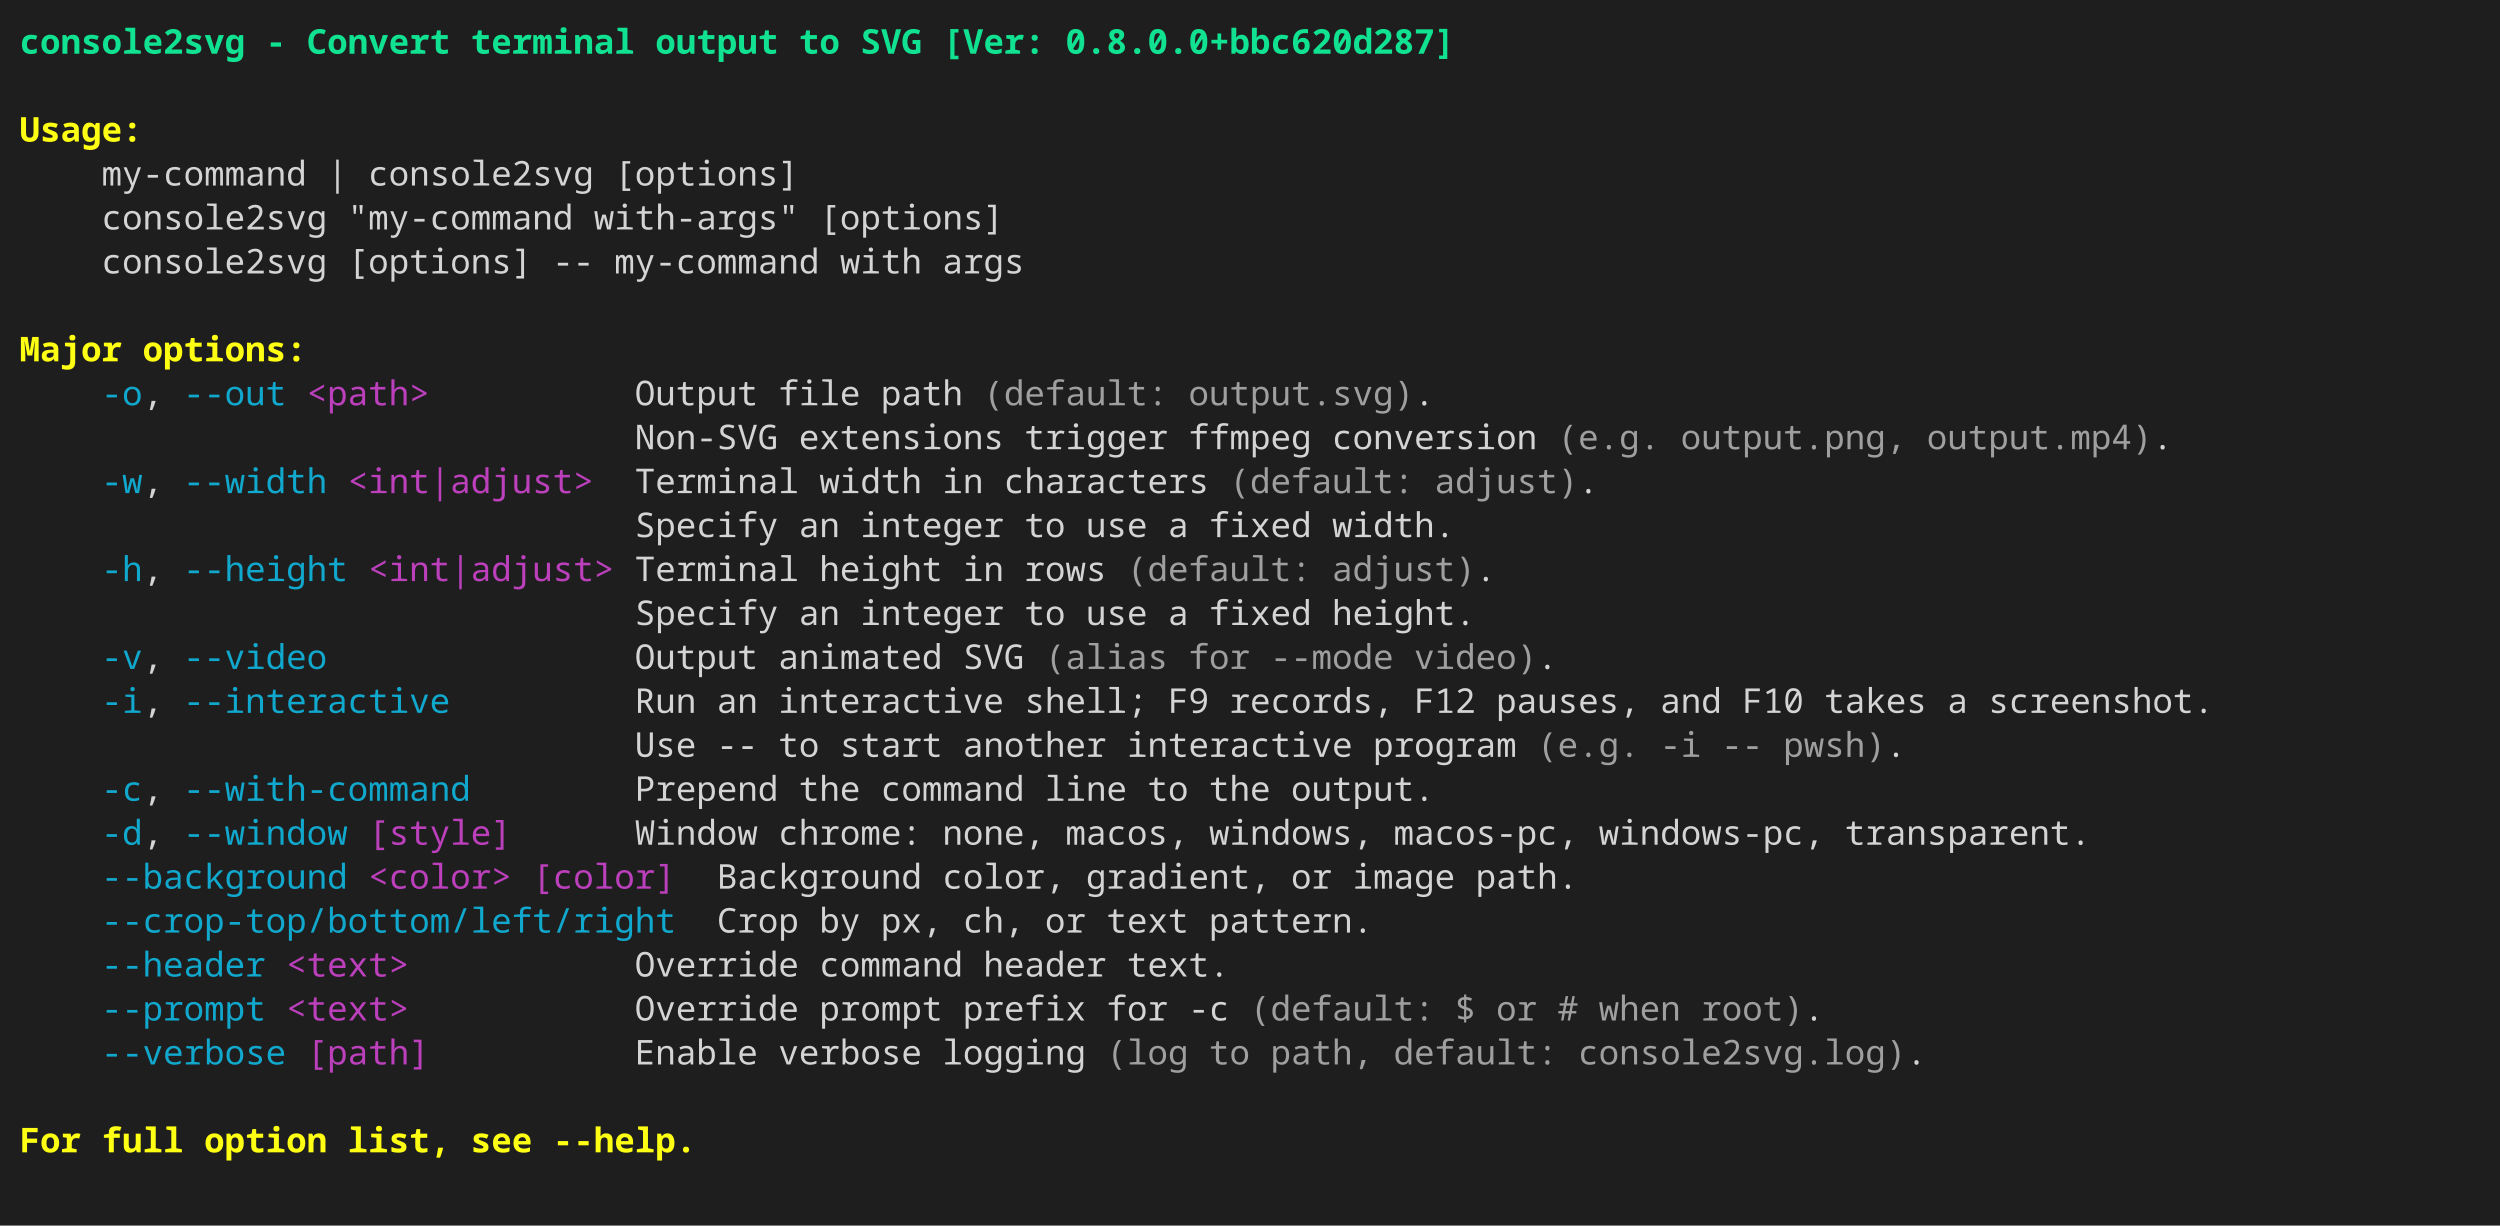
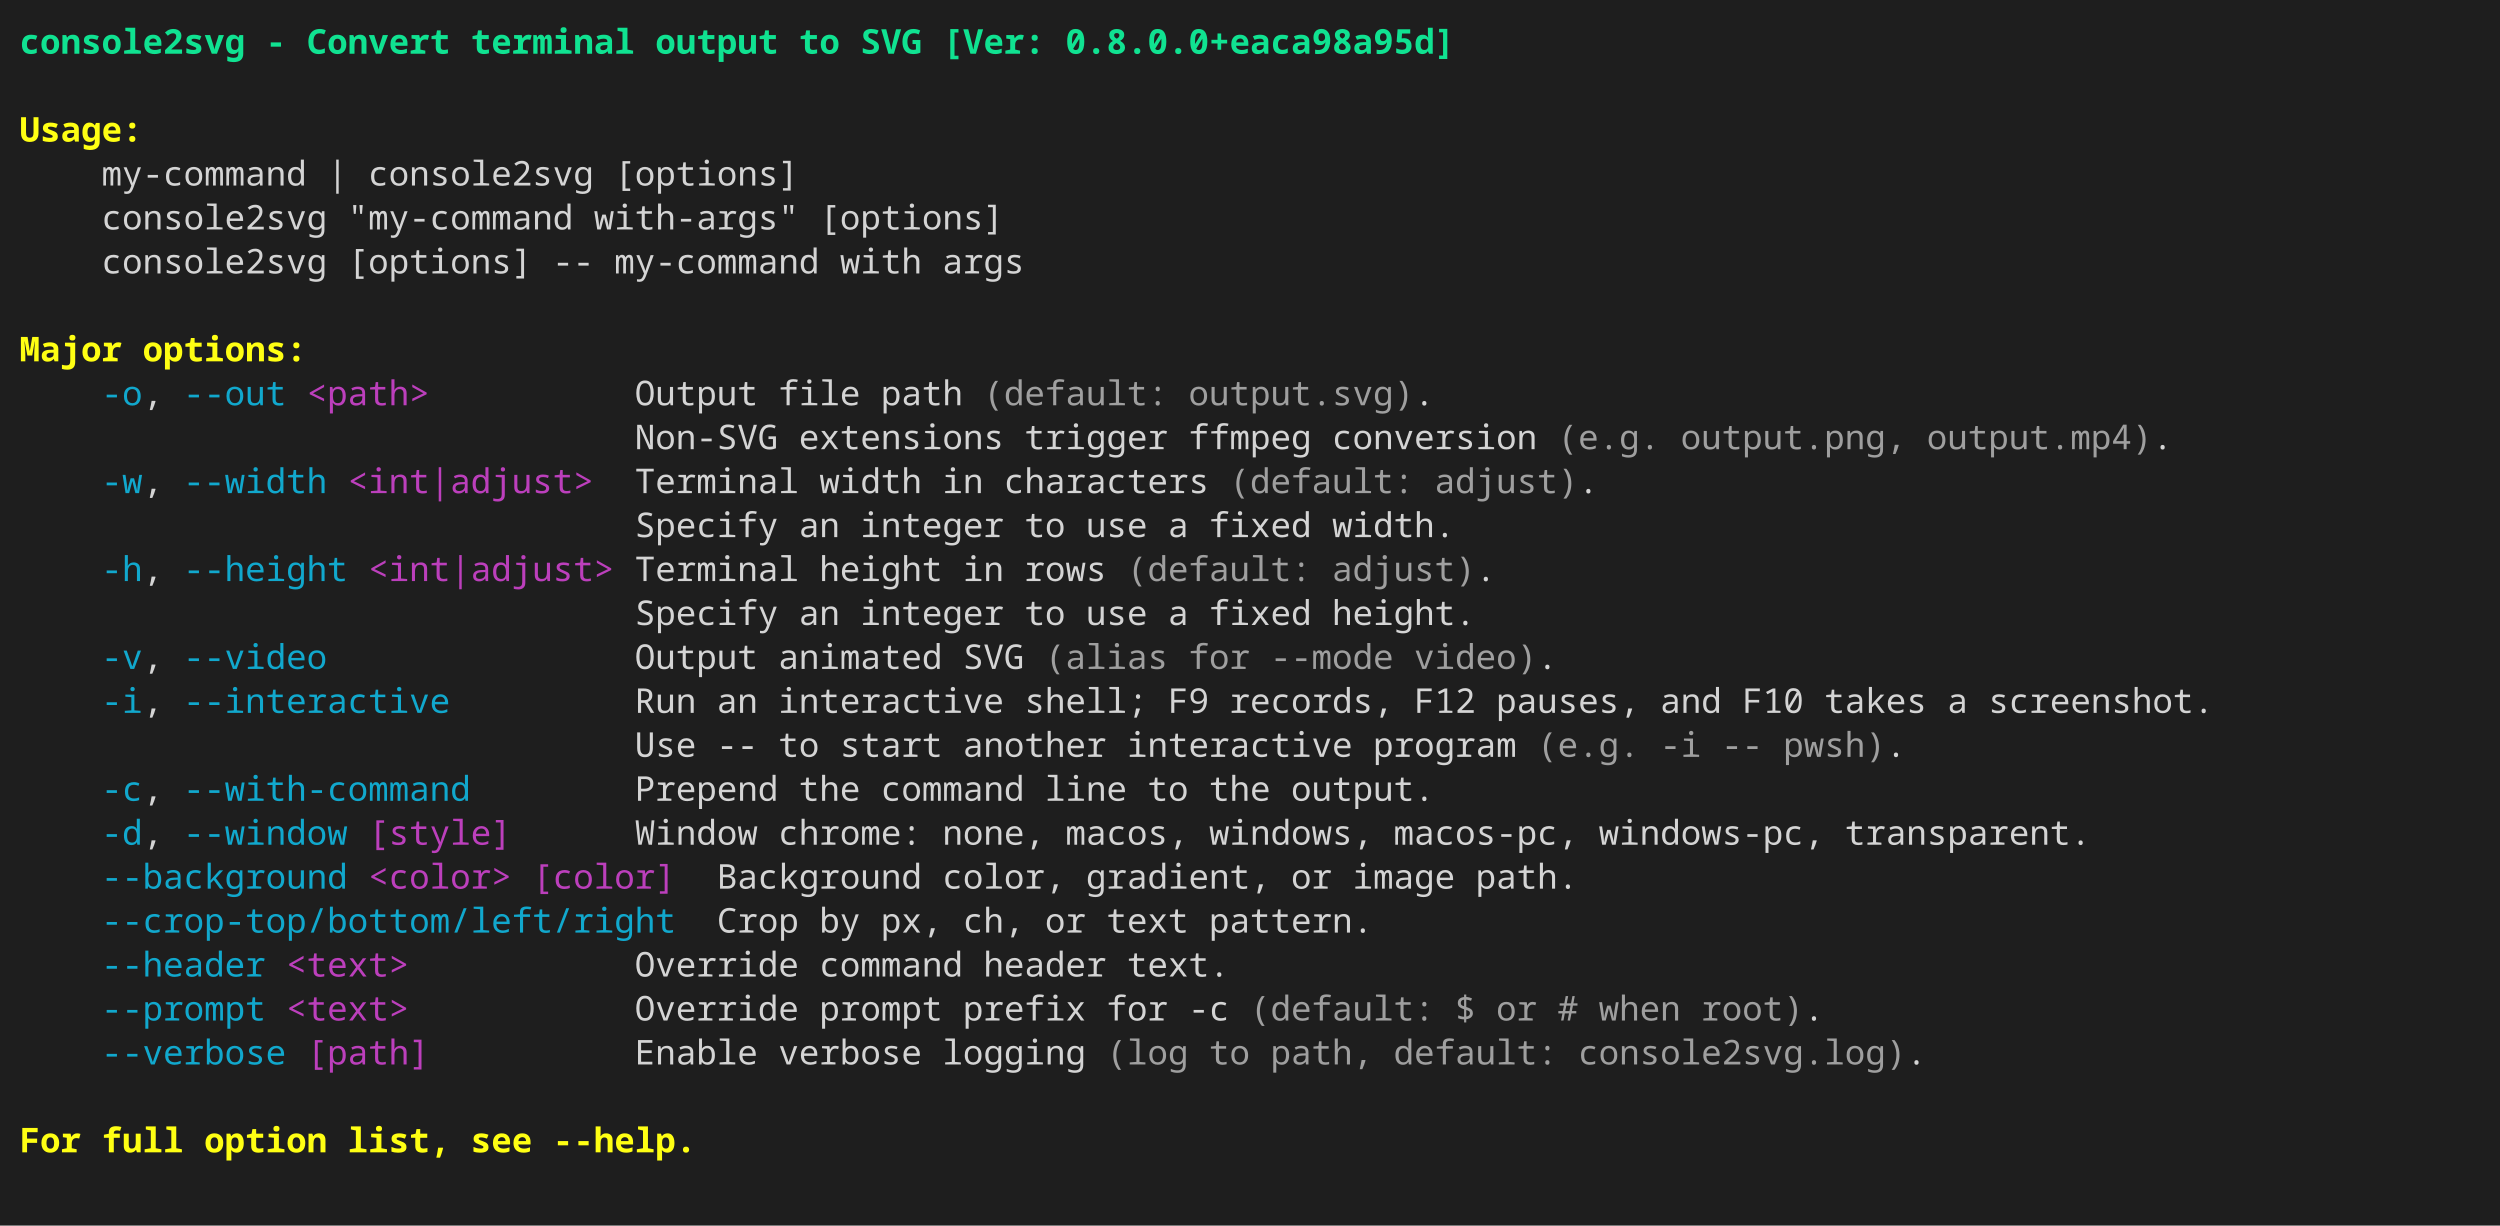
<svg xmlns="http://www.w3.org/2000/svg" width="1024" height="502" viewBox="0 0 1024 502" role="img" aria-label="console2svg output">
  <style>
.c2.c { font-family: "JetBrains Mono","Cascadia Mono","Segoe UI Mono","Noto Sans Mono","SFMono-Regular",Menlo,Consolas,"DejaVu Sans Mono","Liberation Mono",monospace; font-size: 14px; }
.c2 text { dominant-baseline: alphabetic; }
.c2 .q { shape-rendering: crispEdges; }
.c2 .w { white-space: pre; }
.c2 .aa{fill:#10E291;font-weight:bold}
.c2 .ab{fill:#FFFF13;font-weight:bold}
.c2 .ac{fill:#d4d4d4}
.c2 .ad{fill:#11a8cd}
.c2 .ae{fill:#bc3fbc}
.c2 .af{fill:#9F9F9F}
</style>
  <rect width="1024" height="502" fill="#1e1e1e" />
  <g class="c2 c" transform="translate(8 8)">
    <rect width="1008" height="486" fill="#1e1e1e" />
-     <text class="aa w" y="14" textLength="588">console2svg - Convert terminal output to SVG [Ver: 0.8.0.0+bbc620d287]</text>
+     <text class="aa w" y="14" textLength="588">console2svg - Convert terminal output to SVG [Ver: 0.8.0.0+eaca98a95d]</text>
    <text class="ab" y="50" textLength="50.4">Usage:</text>
    <text class="ac w" x="33.6" y="68" textLength="285.6">my-command | console2svg [options]</text>
    <text class="ac w" x="33.6" y="86" textLength="369.6">console2svg "my-command with-args" [options]</text>
    <text class="ac w" x="33.6" y="104" textLength="378">console2svg [options] -- my-command with args</text>
    <text class="ab w" y="140" textLength="117.6">Major options:</text>
    <text class="ad" x="33.6" y="158" textLength="16.8">-o</text>
    <text class="ac" x="50.4" y="158" textLength="8.4">,</text>
    <text class="ad" x="67.2" y="158" textLength="42">--out</text>
    <text class="ae" x="117.6" y="158" textLength="50.4">&lt;path&gt;</text>
    <text class="ac w" x="252" y="158" textLength="134.4">Output file path</text>
    <text class="af w" x="394.8" y="158" textLength="176.4">(default: output.svg)</text>
    <text class="ac" x="571.2" y="158" textLength="8.4">.</text>
    <text class="ac w" x="252" y="176" textLength="369.6">Non-SVG extensions trigger ffmpeg conversion</text>
    <text class="af w" x="630" y="176" textLength="243.6">(e.g. output.png, output.mp4)</text>
    <text class="ac" x="873.6" y="176" textLength="8.4">.</text>
    <text class="ad" x="33.6" y="194" textLength="16.8">-w</text>
    <text class="ac" x="50.4" y="194" textLength="8.4">,</text>
    <text class="ad" x="67.2" y="194" textLength="58.8">--width</text>
    <text class="ae" x="134.4" y="194" textLength="100.8">&lt;int|adjust&gt;</text>
    <text class="ac w" x="252" y="194" textLength="235.2">Terminal width in characters</text>
    <text class="af w" x="495.6" y="194" textLength="142.8">(default: adjust)</text>
    <text class="ac" x="638.4" y="194" textLength="8.4">.</text>
    <text class="ac w" x="252" y="212" textLength="336">Specify an integer to use a fixed width.</text>
    <text class="ad" x="33.6" y="230" textLength="16.8">-h</text>
    <text class="ac" x="50.4" y="230" textLength="8.4">,</text>
    <text class="ad" x="67.2" y="230" textLength="67.2">--height</text>
    <text class="ae" x="142.8" y="230" textLength="100.8">&lt;int|adjust&gt;</text>
    <text class="ac w" x="252" y="230" textLength="193.2">Terminal height in rows</text>
    <text class="af w" x="453.6" y="230" textLength="142.8">(default: adjust)</text>
    <text class="ac" x="596.4" y="230" textLength="8.4">.</text>
    <text class="ac w" x="252" y="248" textLength="344.4">Specify an integer to use a fixed height.</text>
    <text class="ad" x="33.6" y="266" textLength="16.8">-v</text>
    <text class="ac" x="50.4" y="266" textLength="8.4">,</text>
    <text class="ad" x="67.2" y="266" textLength="58.8">--video</text>
    <text class="ac w" x="252" y="266" textLength="159.6">Output animated SVG</text>
    <text class="af w" x="420" y="266" textLength="201.6">(alias for --mode video)</text>
    <text class="ac" x="621.6" y="266" textLength="8.4">.</text>
    <text class="ad" x="33.6" y="284" textLength="16.8">-i</text>
    <text class="ac" x="50.4" y="284" textLength="8.4">,</text>
    <text class="ad" x="67.2" y="284" textLength="109.2">--interactive</text>
    <text class="ac w" x="252" y="284" textLength="646.8">Run an interactive shell; F9 records, F12 pauses, and F10 takes a screenshot.</text>
    <text class="ac w" x="252" y="302" textLength="361.2">Use -- to start another interactive program</text>
    <text class="af w" x="621.6" y="302" textLength="142.8">(e.g. -i -- pwsh)</text>
    <text class="ac" x="764.4" y="302" textLength="8.4">.</text>
    <text class="ad" x="33.6" y="320" textLength="16.8">-c</text>
    <text class="ac" x="50.4" y="320" textLength="8.4">,</text>
    <text class="ad" x="67.2" y="320" textLength="117.6">--with-command</text>
    <text class="ac w" x="252" y="320" textLength="327.6">Prepend the command line to the output.</text>
    <text class="ad" x="33.6" y="338" textLength="16.8">-d</text>
    <text class="ac" x="50.4" y="338" textLength="8.4">,</text>
    <text class="ad" x="67.2" y="338" textLength="67.2">--window</text>
    <text class="ae" x="142.8" y="338" textLength="58.8">[style]</text>
    <text class="ac w" x="252" y="338" textLength="596.4">Window chrome: none, macos, windows, macos-pc, windows-pc, transparent.</text>
    <text class="ad" x="33.6" y="356" textLength="100.8">--background</text>
    <text class="ae" x="142.8" y="356" textLength="58.8">&lt;color&gt;</text>
    <text class="ae" x="210" y="356" textLength="58.8">[color]</text>
    <text class="ac w" x="285.6" y="356" textLength="352.8">Background color, gradient, or image path.</text>
    <text class="ad" x="33.6" y="374" textLength="235.2">--crop-top/bottom/left/right</text>
    <text class="ac w" x="285.6" y="374" textLength="268.8">Crop by px, ch, or text pattern.</text>
    <text class="ad" x="33.6" y="392" textLength="67.2">--header</text>
    <text class="ae" x="109.2" y="392" textLength="50.4">&lt;text&gt;</text>
    <text class="ac w" x="252" y="392" textLength="243.6">Override command header text.</text>
    <text class="ad" x="33.6" y="410" textLength="67.2">--prompt</text>
    <text class="ae" x="109.2" y="410" textLength="50.4">&lt;text&gt;</text>
    <text class="ac w" x="252" y="410" textLength="243.6">Override prompt prefix for -c</text>
    <text class="af w" x="504" y="410" textLength="226.8">(default: $ or # when root)</text>
    <text class="ac" x="730.8" y="410" textLength="8.4">.</text>
    <text class="ad" x="33.6" y="428" textLength="75.6">--verbose</text>
    <text class="ae" x="117.6" y="428" textLength="50.4">[path]</text>
    <text class="ac w" x="252" y="428" textLength="184.8">Enable verbose logging</text>
    <text class="af w" x="445.2" y="428" textLength="327.6">(log to path, default: console2svg.log)</text>
    <text class="ac" x="772.8" y="428" textLength="8.4">.</text>
    <text class="ab w" y="464" textLength="277.2">For full option list, see --help.</text>
  </g>
</svg>
